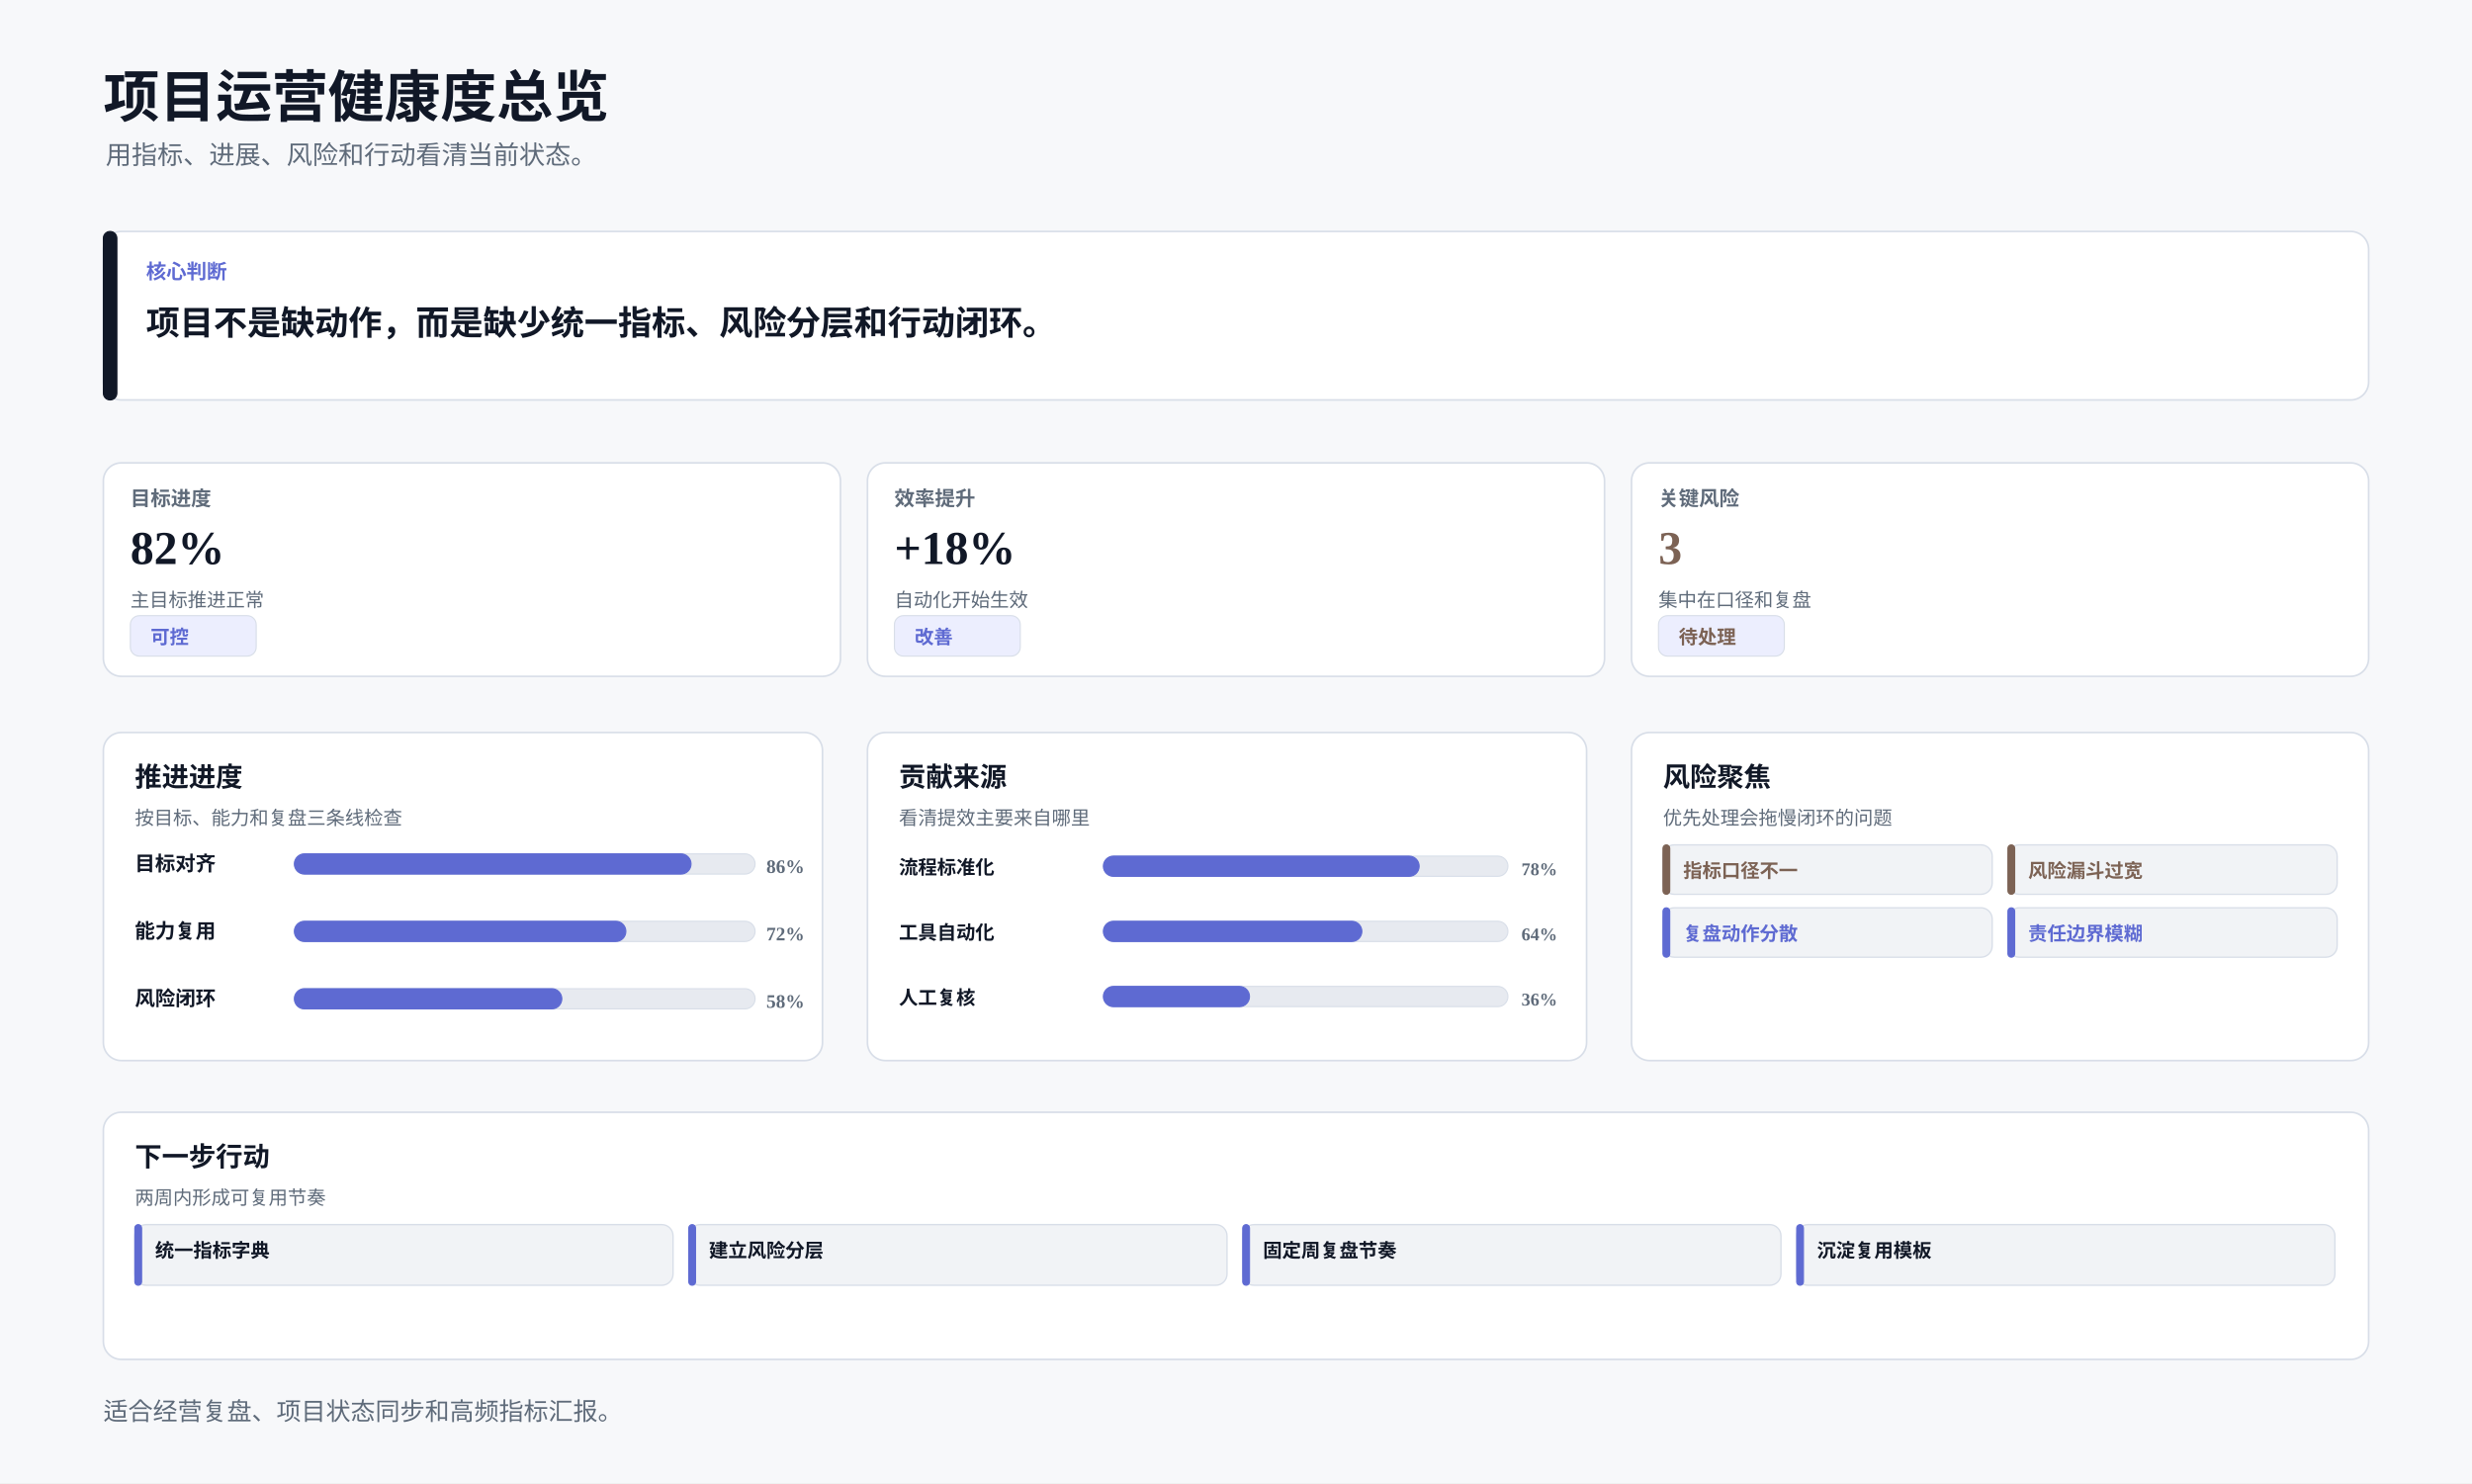
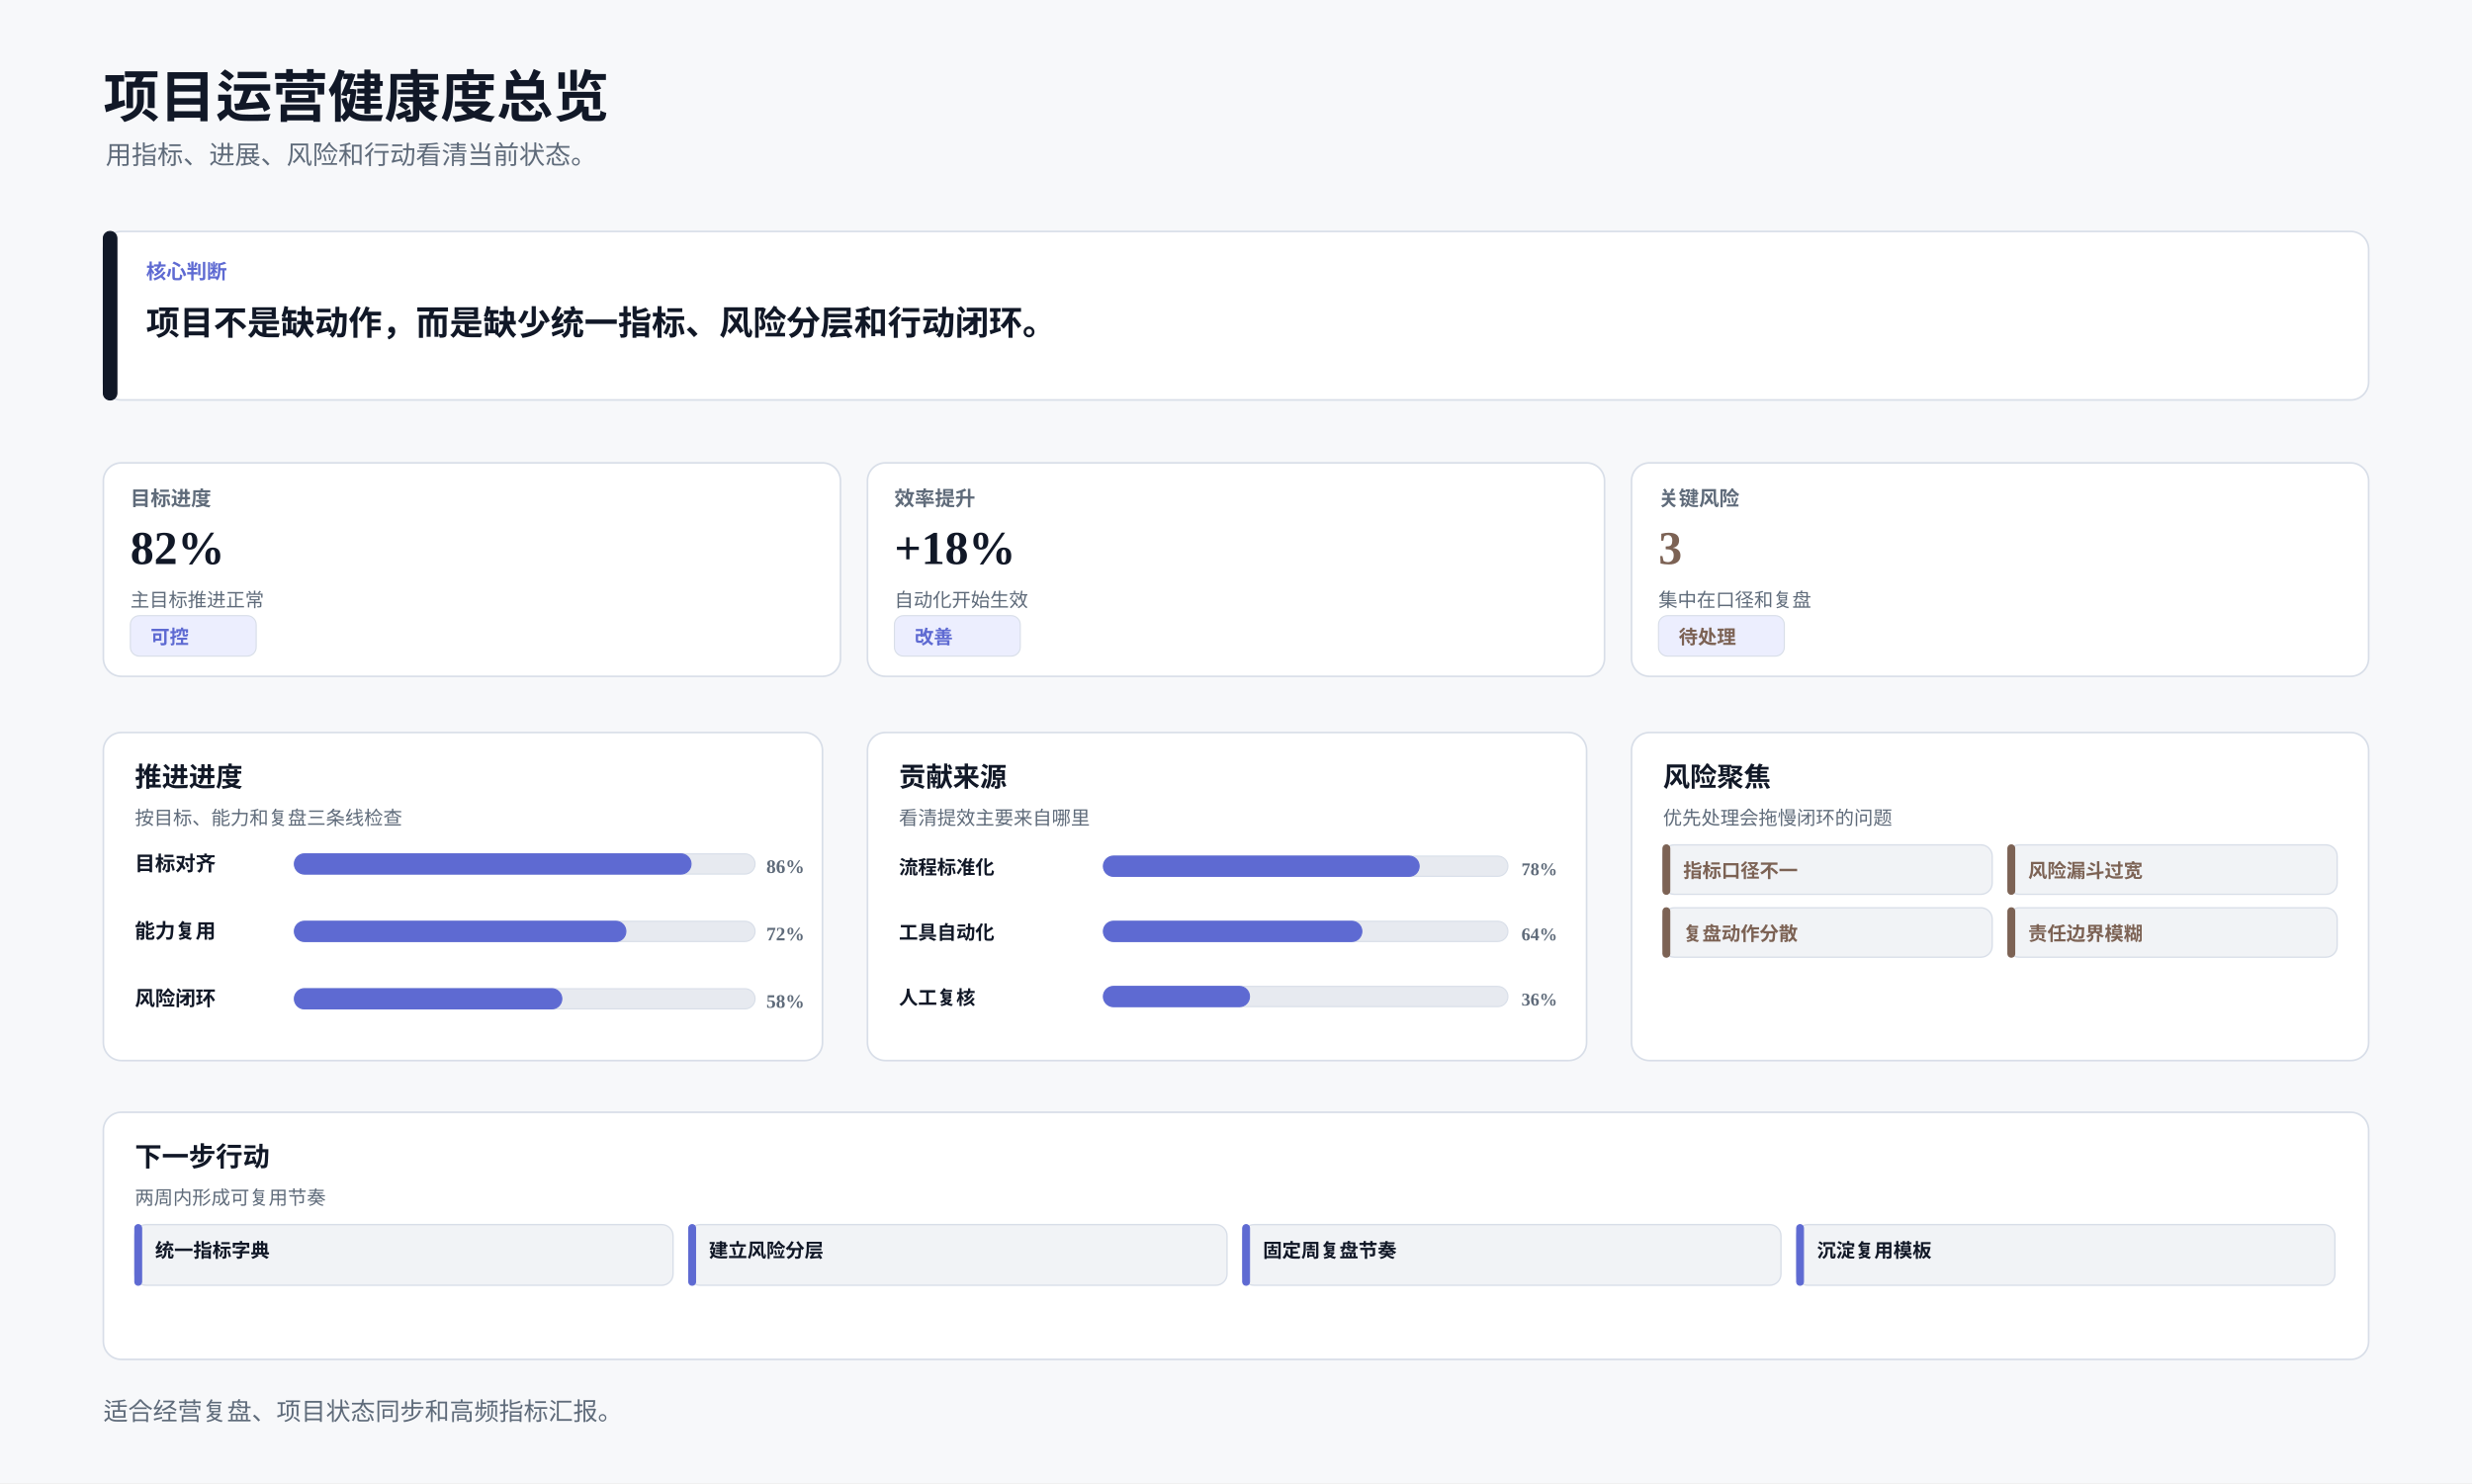
<svg xmlns="http://www.w3.org/2000/svg" width="2200" height="1320" viewBox="0 0 2200 1320">
  <defs>
    <marker id="arrow" markerWidth="12" markerHeight="12" refX="9" refY="4" orient="auto" markerUnits="strokeWidth">
      <path d="M0 0 L10 4 L0 8 z" fill="#5E6AD2" />
    </marker>
  </defs>
  <rect x="0" y="0" width="2200" height="1320" fill="#F7F8FA" />
  <text x="92" y="104" font-size="50" fill="#111827" font-weight="700">
    <tspan x="92" dy="0">项目运营健康度总览</tspan>
  </text>
  <text x="94" y="146" font-size="23" fill="#5F6B7A" font-weight="400">
    <tspan x="94" dy="0">用指标、进展、风险和行动看清当前状态。</tspan>
  </text>
  <rect x="92" y="206" width="2016" height="150" rx="16" fill="#FFFFFF" stroke="#D8DEE8" stroke-width="1.5" />
  <rect x="92" y="206" width="12" height="150" rx="6" fill="#111827" stroke="#111827" stroke-width="1" />
  <text x="130" y="248" font-size="18" fill="#5E6AD2" font-weight="700">
    <tspan x="130" dy="0">核心判断</tspan>
  </text>
  <text x="130" y="298" font-size="30" fill="#111827" font-weight="700">
    <tspan x="130" dy="0">项目不是缺动作，而是缺少统一指标、风险分层和行动闭环。</tspan>
  </text>
  <rect x="92" y="412" width="656" height="190" rx="16" fill="#FFFFFF" stroke="#D8DEE8" stroke-width="1.5" />
  <text x="116" y="450" font-size="18" fill="#5F6B7A" font-weight="700">
    <tspan x="116" dy="0">目标进度</tspan>
  </text>
  <text x="116" y="502" font-size="42" fill="#111827" font-weight="700">
    <tspan x="116" dy="0">82%</tspan>
  </text>
  <text x="116" y="540" font-size="17" fill="#5F6B7A" font-weight="400">
    <tspan x="116" dy="0">主目标推进正常</tspan>
  </text>
  <rect x="116" y="548" width="112" height="36" rx="8" fill="#ECEEFE" stroke="#D8DEE8" stroke-width="1" />
  <text x="134" y="573" font-size="17" fill="#5E6AD2" font-weight="700">
    <tspan x="134" dy="0">可控</tspan>
  </text>
  <rect x="772" y="412" width="656" height="190" rx="16" fill="#FFFFFF" stroke="#D8DEE8" stroke-width="1.5" />
  <text x="796" y="450" font-size="18" fill="#5F6B7A" font-weight="700">
    <tspan x="796" dy="0">效率提升</tspan>
  </text>
  <text x="796" y="502" font-size="42" fill="#111827" font-weight="700">
    <tspan x="796" dy="0">+18%</tspan>
  </text>
  <text x="796" y="540" font-size="17" fill="#5F6B7A" font-weight="400">
    <tspan x="796" dy="0">自动化开始生效</tspan>
  </text>
  <rect x="796" y="548" width="112" height="36" rx="8" fill="#ECEEFE" stroke="#D8DEE8" stroke-width="1" />
  <text x="814" y="573" font-size="17" fill="#5E6AD2" font-weight="700">
    <tspan x="814" dy="0">改善</tspan>
  </text>
  <rect x="1452" y="412" width="656" height="190" rx="16" fill="#FFFFFF" stroke="#D8DEE8" stroke-width="1.5" />
  <text x="1476" y="450" font-size="18" fill="#5F6B7A" font-weight="700">
    <tspan x="1476" dy="0">关键风险</tspan>
  </text>
  <text x="1476" y="502" font-size="42" fill="#7C6254" font-weight="700">
    <tspan x="1476" dy="0">3</tspan>
  </text>
  <text x="1476" y="540" font-size="17" fill="#5F6B7A" font-weight="400">
    <tspan x="1476" dy="0">集中在口径和复盘</tspan>
  </text>
  <rect x="1476" y="548" width="112" height="36" rx="8" fill="#ECEEFE" stroke="#D8DEE8" stroke-width="1" />
  <text x="1494" y="573" font-size="17" fill="#7C6254" font-weight="700">
    <tspan x="1494" dy="0">待处理</tspan>
  </text>
  <rect x="92" y="652" width="640" height="292" rx="16" fill="#FFFFFF" stroke="#D8DEE8" stroke-width="1.5" />
  <text x="120" y="700" font-size="24" fill="#111827" font-weight="700">
    <tspan x="120" dy="0">推进进度</tspan>
  </text>
  <text x="120" y="734" font-size="17" fill="#5F6B7A" font-weight="400">
    <tspan x="120" dy="0">按目标、能力和复盘三条线检查</tspan>
  </text>
  <text x="120" y="775" font-size="18" fill="#111827" font-weight="700">
    <tspan x="120" dy="0">目标对齐</tspan>
  </text>
  <rect x="262" y="760" width="410" height="18" rx="9" fill="#E7EAF0" stroke="#D8DEE8" stroke-width="1" />
  <rect x="262" y="760" width="353" height="18" rx="9" fill="#5E6AD2" stroke="#5E6AD2" stroke-width="1" />
  <text x="682" y="777" font-size="17" fill="#5F6B7A" font-weight="700">
    <tspan x="682" dy="0">86%</tspan>
  </text>
  <text x="120" y="835" font-size="18" fill="#111827" font-weight="700">
    <tspan x="120" dy="0">能力复用</tspan>
  </text>
  <rect x="262" y="820" width="410" height="18" rx="9" fill="#E7EAF0" stroke="#D8DEE8" stroke-width="1" />
  <rect x="262" y="820" width="295" height="18" rx="9" fill="#5E6AD2" stroke="#5E6AD2" stroke-width="1" />
  <text x="682" y="837" font-size="17" fill="#5F6B7A" font-weight="700">
    <tspan x="682" dy="0">72%</tspan>
  </text>
  <text x="120" y="895" font-size="18" fill="#111827" font-weight="700">
    <tspan x="120" dy="0">风险闭环</tspan>
  </text>
  <rect x="262" y="880" width="410" height="18" rx="9" fill="#E7EAF0" stroke="#D8DEE8" stroke-width="1" />
  <rect x="262" y="880" width="238" height="18" rx="9" fill="#5E6AD2" stroke="#5E6AD2" stroke-width="1" />
  <text x="682" y="897" font-size="17" fill="#5F6B7A" font-weight="700">
    <tspan x="682" dy="0">58%</tspan>
  </text>
  <rect x="772" y="652" width="640" height="292" rx="16" fill="#FFFFFF" stroke="#D8DEE8" stroke-width="1.5" />
  <text x="800" y="700" font-size="24" fill="#111827" font-weight="700">
    <tspan x="800" dy="0">贡献来源</tspan>
  </text>
  <text x="800" y="734" font-size="17" fill="#5F6B7A" font-weight="400">
    <tspan x="800" dy="0">看清提效主要来自哪里</tspan>
  </text>
  <text x="800" y="778" font-size="17" fill="#111827" font-weight="700">
    <tspan x="800" dy="0">流程标准化</tspan>
  </text>
  <rect x="982" y="762" width="360" height="18" rx="9" fill="#E7EAF0" stroke="#D8DEE8" stroke-width="1" />
  <rect x="982" y="762" width="281" height="18" rx="9" fill="#5E6AD2" stroke="#5E6AD2" stroke-width="1" />
  <text x="1354" y="779" font-size="16" fill="#5F6B7A" font-weight="700">
    <tspan x="1354" dy="0">78%</tspan>
  </text>
  <text x="800" y="836" font-size="17" fill="#111827" font-weight="700">
    <tspan x="800" dy="0">工具自动化</tspan>
  </text>
  <rect x="982" y="820" width="360" height="18" rx="9" fill="#E7EAF0" stroke="#D8DEE8" stroke-width="1" />
  <rect x="982" y="820" width="230" height="18" rx="9" fill="#5E6AD2" stroke="#5E6AD2" stroke-width="1" />
  <text x="1354" y="837" font-size="16" fill="#5F6B7A" font-weight="700">
    <tspan x="1354" dy="0">64%</tspan>
  </text>
  <text x="800" y="894" font-size="17" fill="#111827" font-weight="700">
    <tspan x="800" dy="0">人工复核</tspan>
  </text>
  <rect x="982" y="878" width="360" height="18" rx="9" fill="#E7EAF0" stroke="#D8DEE8" stroke-width="1" />
  <rect x="982" y="878" width="130" height="18" rx="9" fill="#5E6AD2" stroke="#5E6AD2" stroke-width="1" />
  <text x="1354" y="895" font-size="16" fill="#5F6B7A" font-weight="700">
    <tspan x="1354" dy="0">36%</tspan>
  </text>
  <rect x="1452" y="652" width="656" height="292" rx="16" fill="#FFFFFF" stroke="#D8DEE8" stroke-width="1.5" />
  <text x="1480" y="700" font-size="24" fill="#111827" font-weight="700">
    <tspan x="1480" dy="0">风险聚焦</tspan>
  </text>
  <text x="1480" y="734" font-size="17" fill="#5F6B7A" font-weight="400">
    <tspan x="1480" dy="0">优先处理会拖慢闭环的问题</tspan>
  </text>
  <rect x="1480" y="752" width="293" height="44" rx="10" fill="#F1F3F6" stroke="#D8DEE8" stroke-width="1.2" />
  <rect x="1480" y="752" width="6" height="44" rx="3" fill="#7C6254" stroke="#7C6254" stroke-width="1" />
  <text x="1498" y="781" font-size="17" fill="#7C6254" font-weight="700">
    <tspan x="1498" dy="0">指标口径不一</tspan>
  </text>
  <rect x="1787" y="752" width="293" height="44" rx="10" fill="#F1F3F6" stroke="#D8DEE8" stroke-width="1.2" />
  <rect x="1787" y="752" width="6" height="44" rx="3" fill="#7C6254" stroke="#7C6254" stroke-width="1" />
  <text x="1805" y="781" font-size="17" fill="#7C6254" font-weight="700">
    <tspan x="1805" dy="0">风险漏斗过宽</tspan>
  </text>
  <rect x="1480" y="808" width="293" height="44" rx="10" fill="#F1F3F6" stroke="#D8DEE8" stroke-width="1.2" />
-   <rect x="1480" y="808" width="6" height="44" rx="3" fill="#5E6AD2" stroke="#5E6AD2" stroke-width="1" />
-   <text x="1498" y="837" font-size="17" fill="#5E6AD2" font-weight="700">
+   <rect x="1480" y="808" width="6" height="44" rx="3" fill="#7C6254" stroke="#7C6254" stroke-width="1" />
+   <text x="1498" y="837" font-size="17" fill="#7C6254" font-weight="700">
    <tspan x="1498" dy="0">复盘动作分散</tspan>
  </text>
  <rect x="1787" y="808" width="293" height="44" rx="10" fill="#F1F3F6" stroke="#D8DEE8" stroke-width="1.2" />
-   <rect x="1787" y="808" width="6" height="44" rx="3" fill="#5E6AD2" stroke="#5E6AD2" stroke-width="1" />
-   <text x="1805" y="837" font-size="17" fill="#5E6AD2" font-weight="700">
+   <rect x="1787" y="808" width="6" height="44" rx="3" fill="#7C6254" stroke="#7C6254" stroke-width="1" />
+   <text x="1805" y="837" font-size="17" fill="#7C6254" font-weight="700">
    <tspan x="1805" dy="0">责任边界模糊</tspan>
  </text>
  <rect x="92" y="990" width="2016" height="220" rx="16" fill="#FFFFFF" stroke="#D8DEE8" stroke-width="1.5" />
  <text x="120" y="1038" font-size="24" fill="#111827" font-weight="700">
    <tspan x="120" dy="0">下一步行动</tspan>
  </text>
  <text x="120" y="1072" font-size="17" fill="#5F6B7A" font-weight="400">
    <tspan x="120" dy="0">两周内形成可复用节奏</tspan>
  </text>
  <rect x="120" y="1090" width="479" height="54" rx="10" fill="#F1F3F6" stroke="#D8DEE8" stroke-width="1.2" />
  <rect x="120" y="1090" width="6" height="54" rx="3" fill="#5E6AD2" stroke="#5E6AD2" stroke-width="1" />
  <text x="138" y="1119" font-size="17" fill="#111827" font-weight="700">
    <tspan x="138" dy="0">统一指标字典</tspan>
  </text>
  <rect x="613" y="1090" width="479" height="54" rx="10" fill="#F1F3F6" stroke="#D8DEE8" stroke-width="1.2" />
  <rect x="613" y="1090" width="6" height="54" rx="3" fill="#5E6AD2" stroke="#5E6AD2" stroke-width="1" />
  <text x="631" y="1119" font-size="17" fill="#111827" font-weight="700">
    <tspan x="631" dy="0">建立风险分层</tspan>
  </text>
  <rect x="1106" y="1090" width="479" height="54" rx="10" fill="#F1F3F6" stroke="#D8DEE8" stroke-width="1.2" />
  <rect x="1106" y="1090" width="6" height="54" rx="3" fill="#5E6AD2" stroke="#5E6AD2" stroke-width="1" />
  <text x="1124" y="1119" font-size="17" fill="#111827" font-weight="700">
    <tspan x="1124" dy="0">固定周复盘节奏</tspan>
  </text>
  <rect x="1599" y="1090" width="479" height="54" rx="10" fill="#F1F3F6" stroke="#D8DEE8" stroke-width="1.2" />
  <rect x="1599" y="1090" width="6" height="54" rx="3" fill="#5E6AD2" stroke="#5E6AD2" stroke-width="1" />
  <text x="1617" y="1119" font-size="17" fill="#111827" font-weight="700">
    <tspan x="1617" dy="0">沉淀复用模板</tspan>
  </text>
  <text x="92" y="1264" font-size="22" fill="#5F6B7A" font-weight="400">
    <tspan x="92" dy="0">适合经营复盘、项目状态同步和高频指标汇报。</tspan>
  </text>
</svg>
